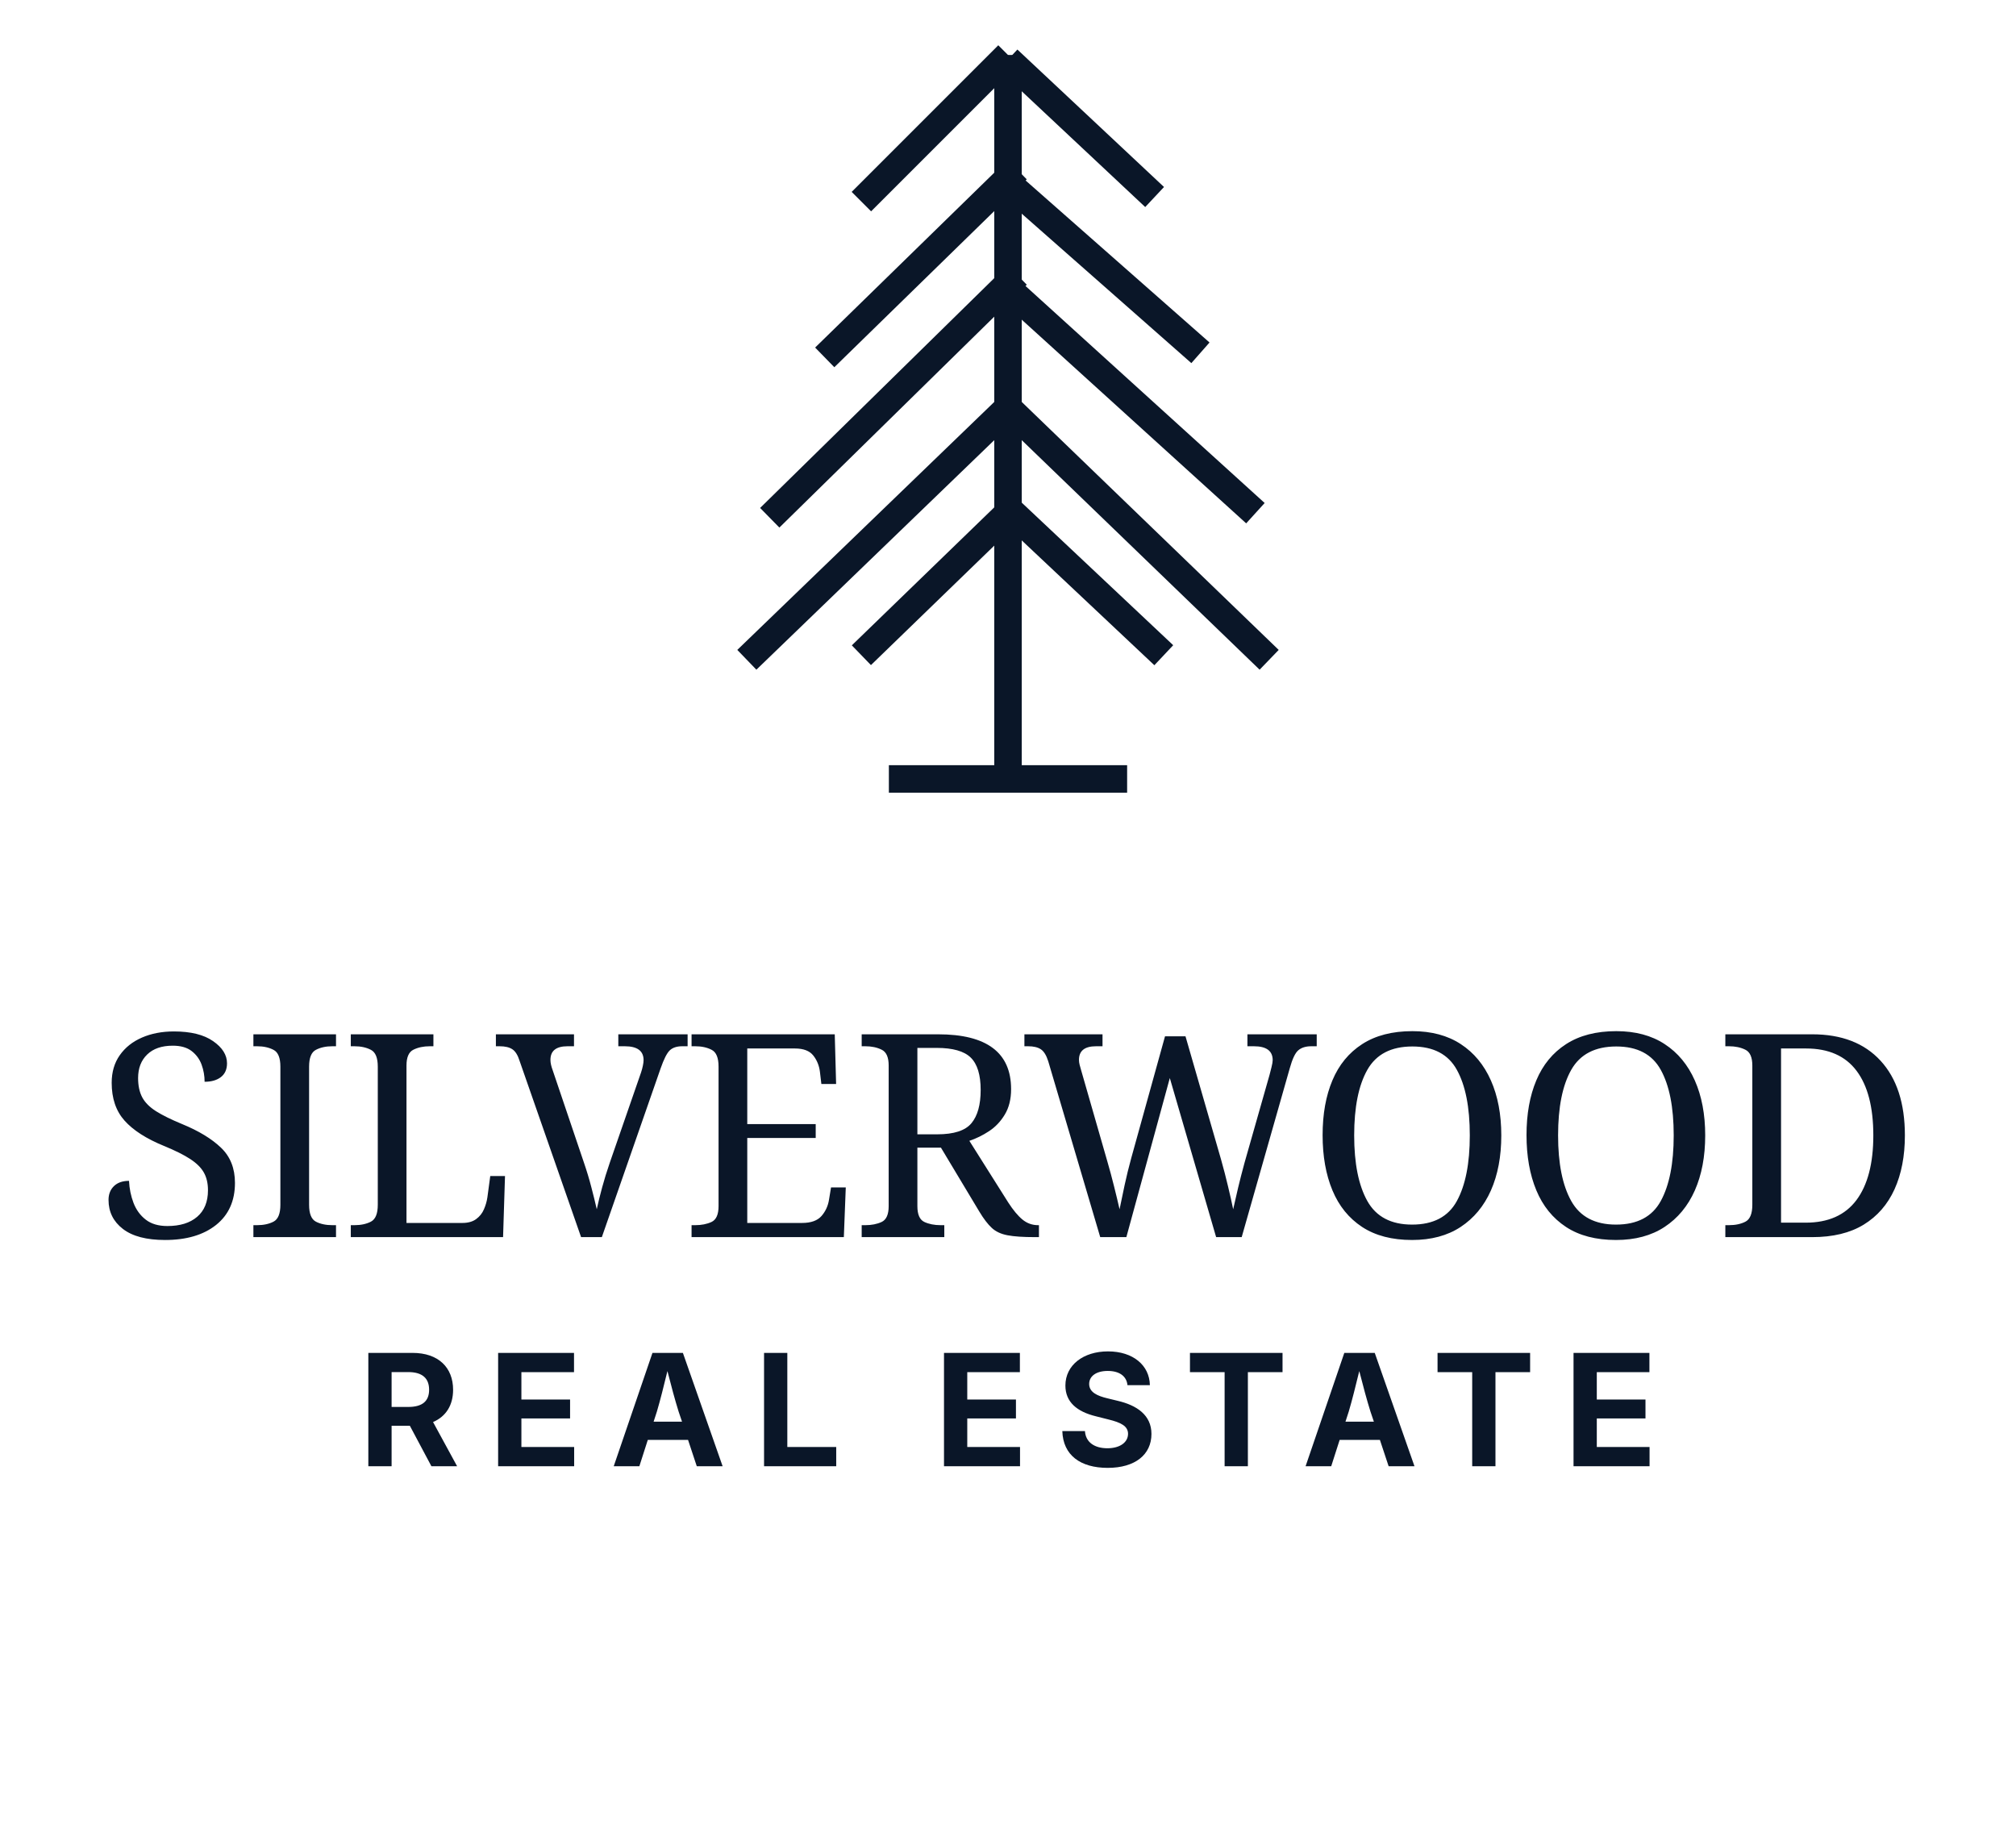
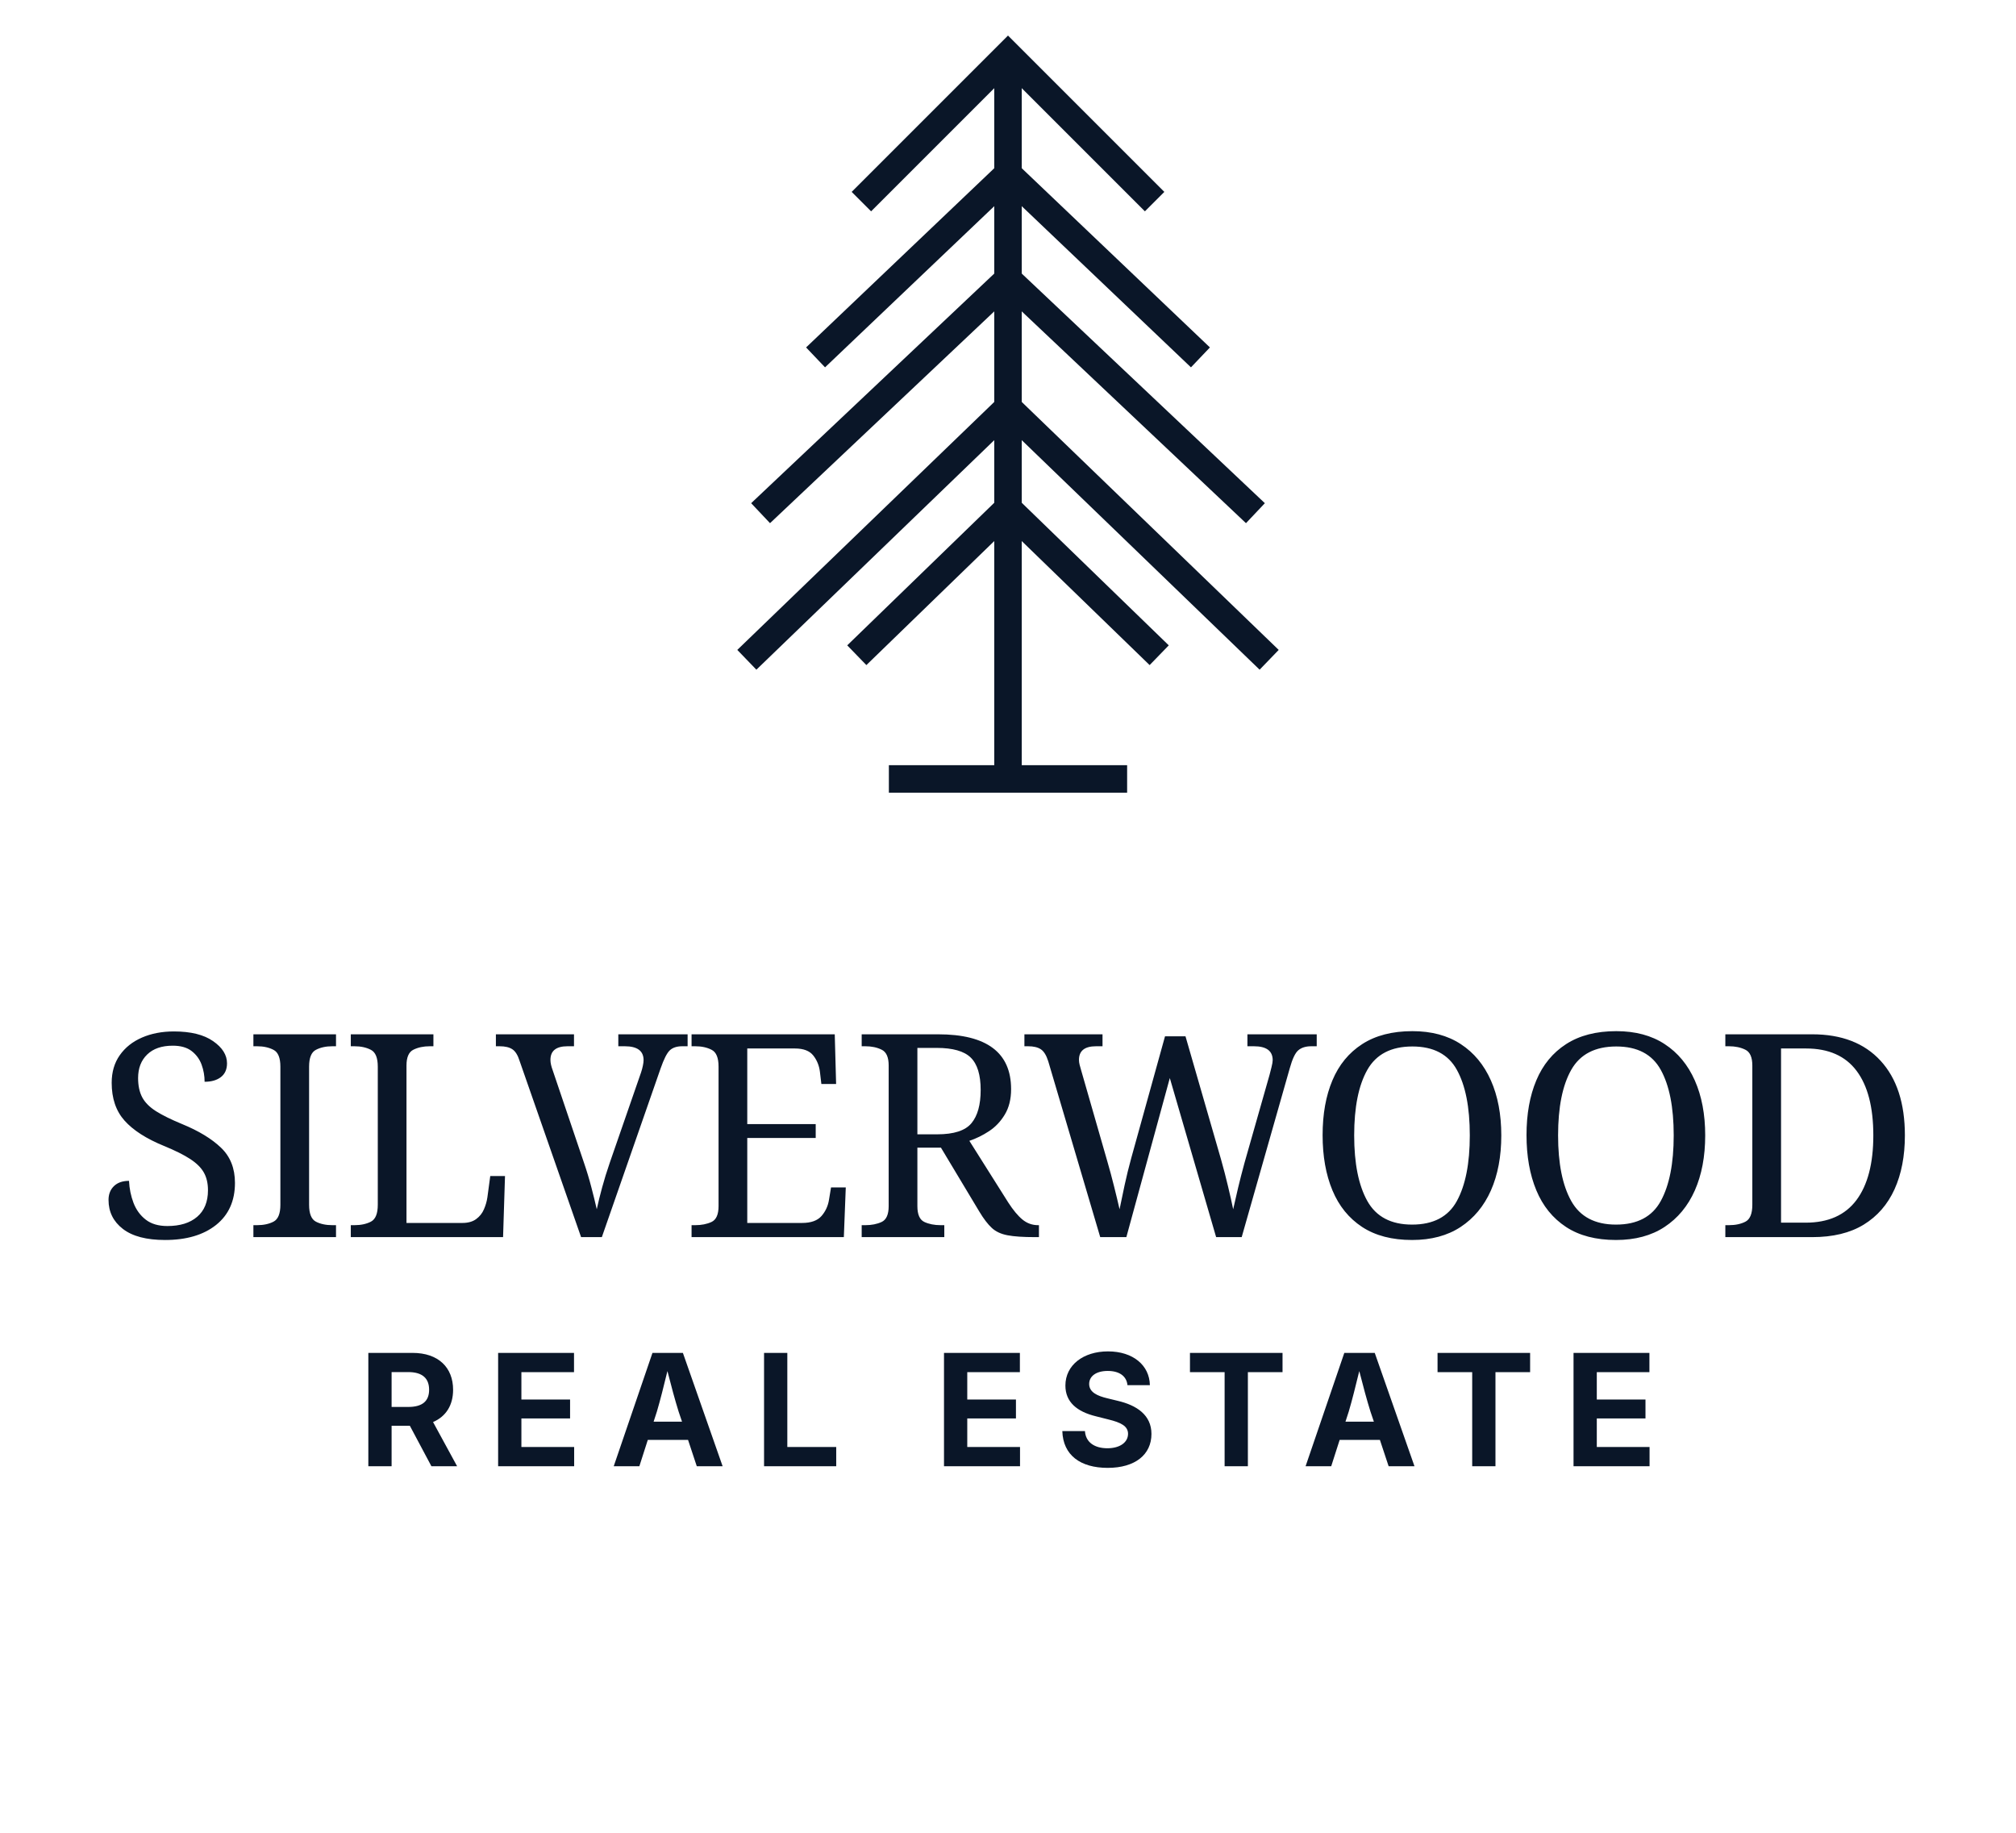
<svg xmlns="http://www.w3.org/2000/svg" viewBox="0 0 440 400" fill="none">
-   <g transform="translate(160 10)" stroke="#0a1628" stroke-width="6" stroke-linecap="butt" stroke-linejoin="miter">
+   <g transform="translate(160 10)" stroke="#0a1628" stroke-width="6" stroke-linecap="butt" stroke-linejoin="miter" stroke-miterlimit="10">
    <line x1="60" y1="2" x2="60" y2="159" />
-     <line x1="60" y1="2" x2="28" y2="34" />
-     <line x1="60" y1="3" x2="92" y2="33" />
-     <line x1="62" y1="27" x2="20" y2="68" />
-     <line x1="60" y1="30" x2="102" y2="67" />
-     <line x1="62" y1="50" x2="8" y2="103" />
-     <line x1="60" y1="53" x2="114" y2="102" />
-     <line x1="60" y1="79" x2="3" y2="134" />
-     <line x1="60" y1="79" x2="117" y2="134" />
-     <line x1="60" y1="102" x2="28" y2="133" />
-     <line x1="60" y1="101" x2="94" y2="133" />
+     <polyline points="28,34 60,2 92,34" />
+     <polyline points="18,68 60,28 102,68" />
+     <polyline points="6,102 60,51 114,102" />
+     <polyline points="3,134 60,79 117,134" />
+     <polyline points="27,133 60,101 93,133" />
    <line x1="34" y1="160" x2="86" y2="160" />
  </g>
  <g fill="#0a1628" text-anchor="middle">
    <text x="220" y="270" font-family="Constantia, 'Cormorant Garamond', Georgia, serif" font-size="62" font-weight="400" letter-spacing="-1.5">SILVERWOOD</text>
    <text x="220" y="320" font-family="Corbel, 'Inter', 'Helvetica Neue', sans-serif" font-size="34" font-weight="700" letter-spacing="6">REAL ESTATE</text>
  </g>
</svg>
